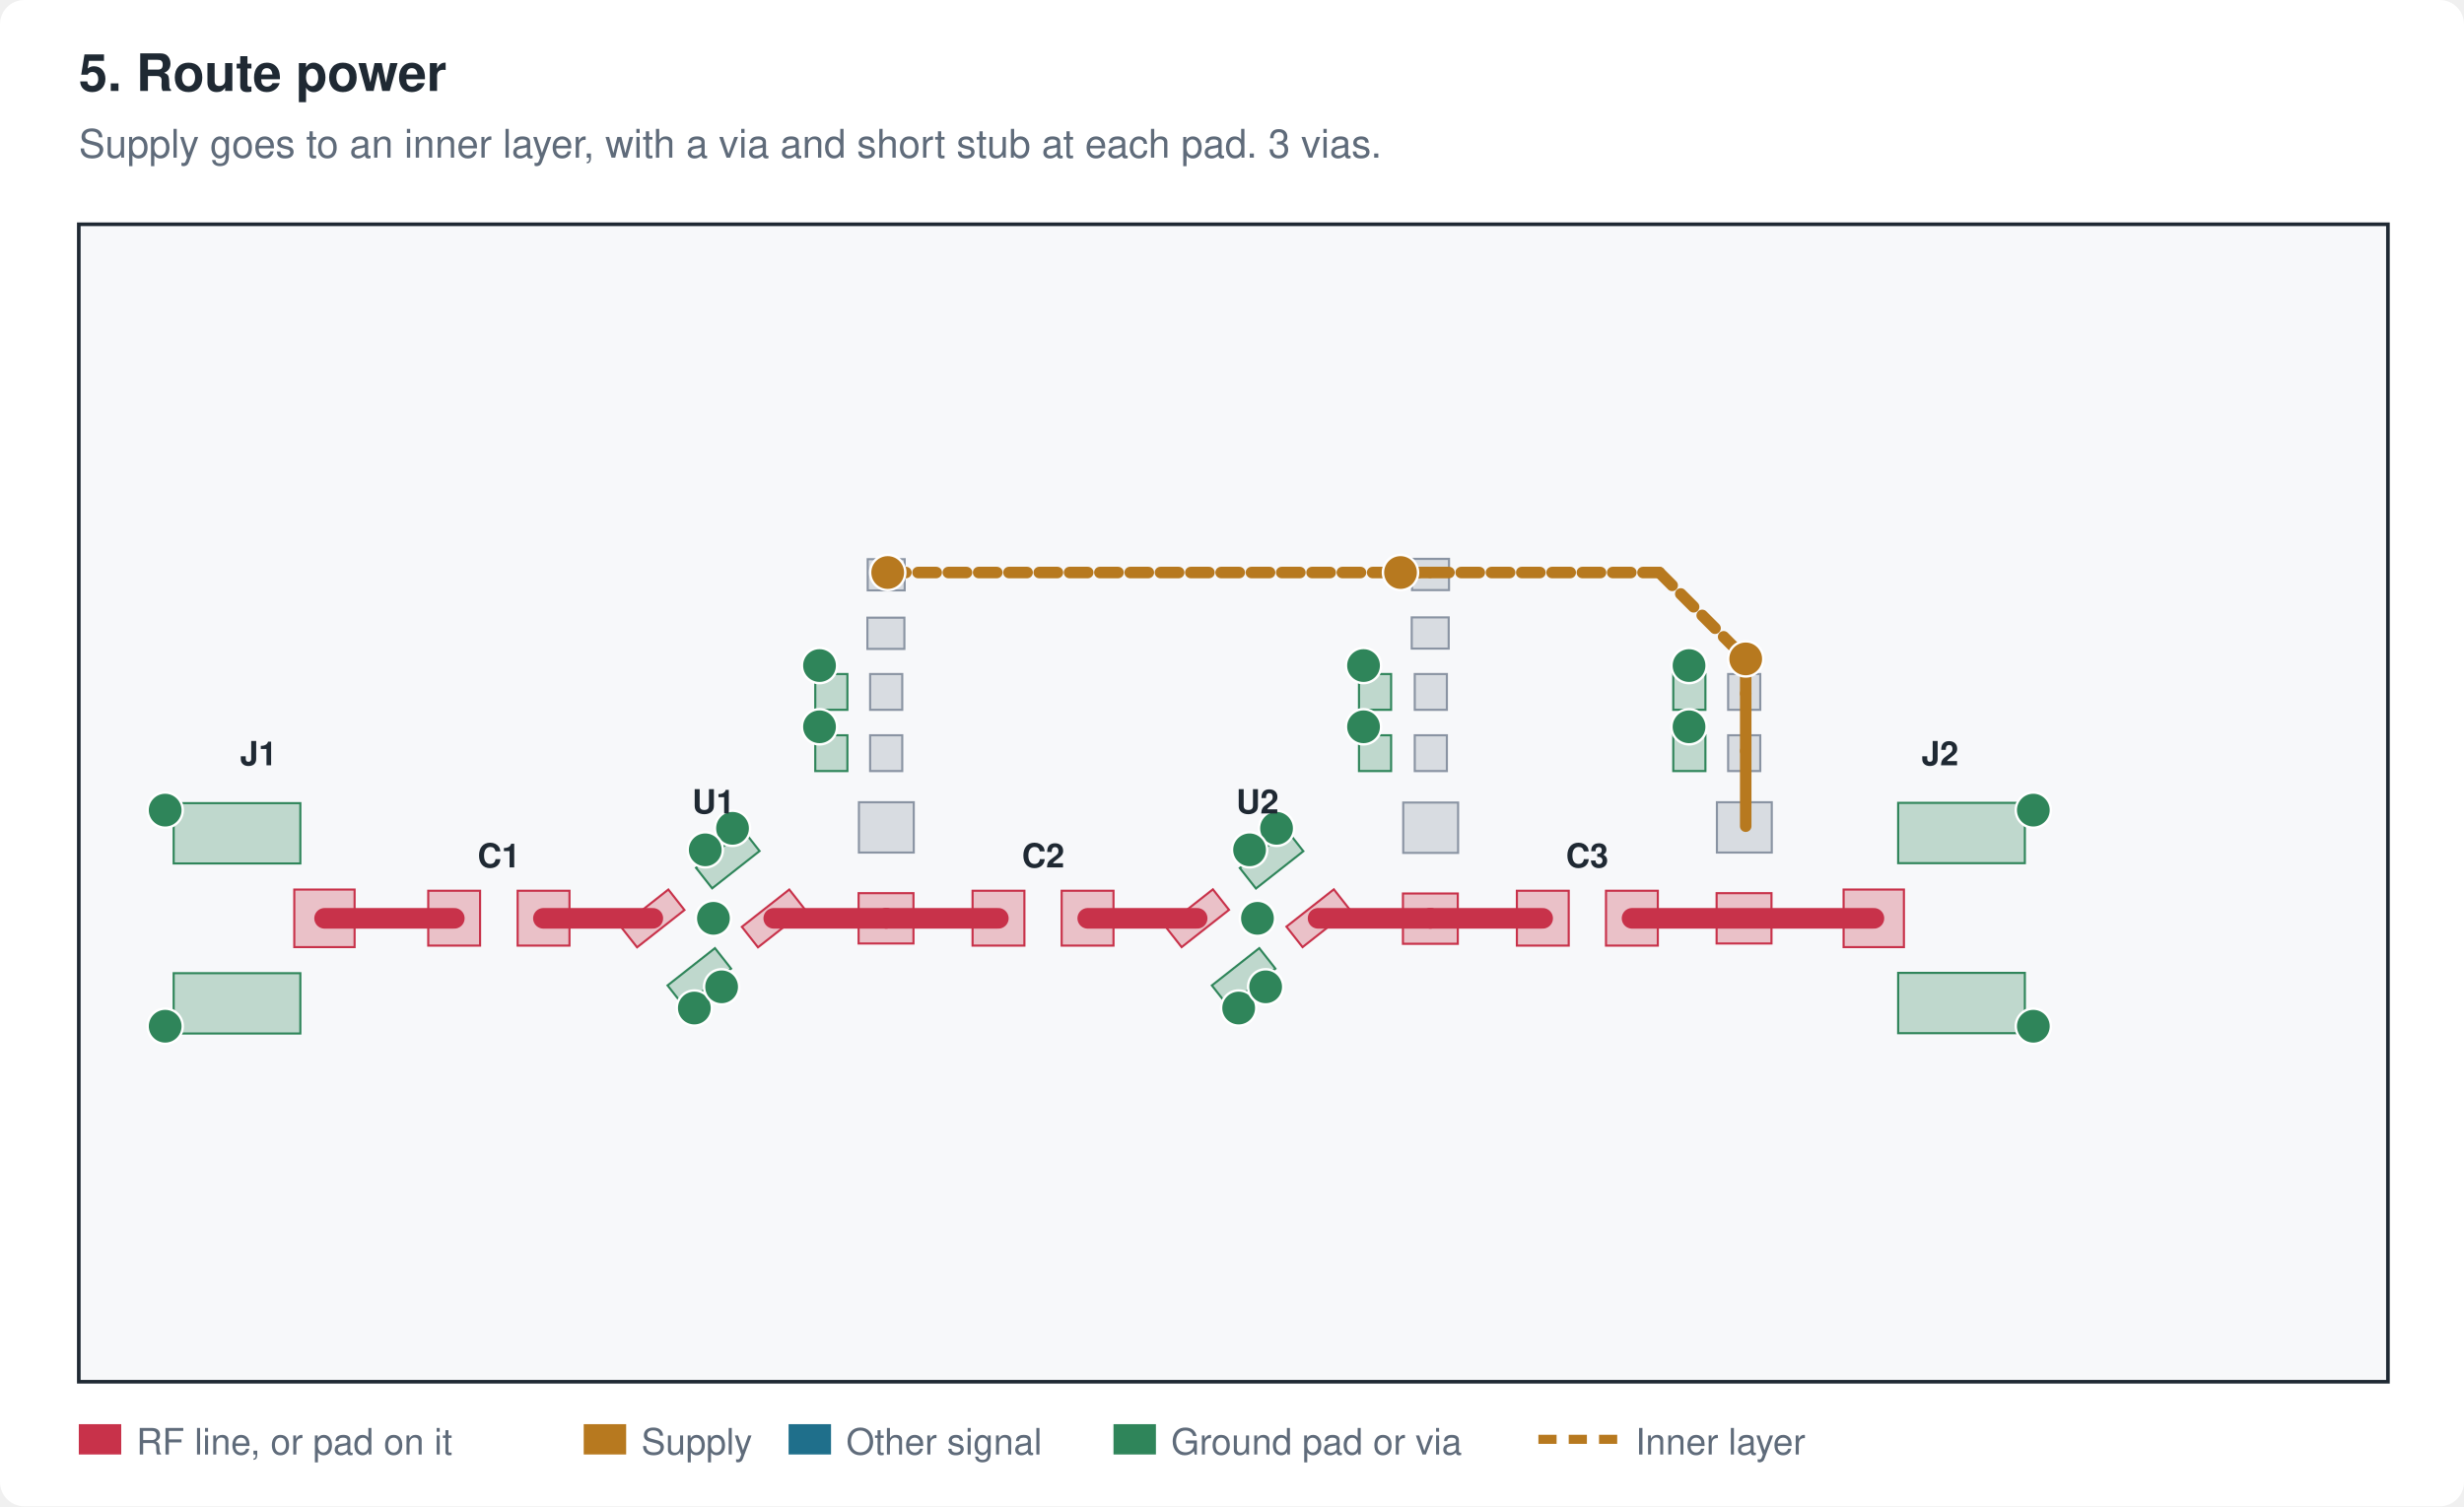
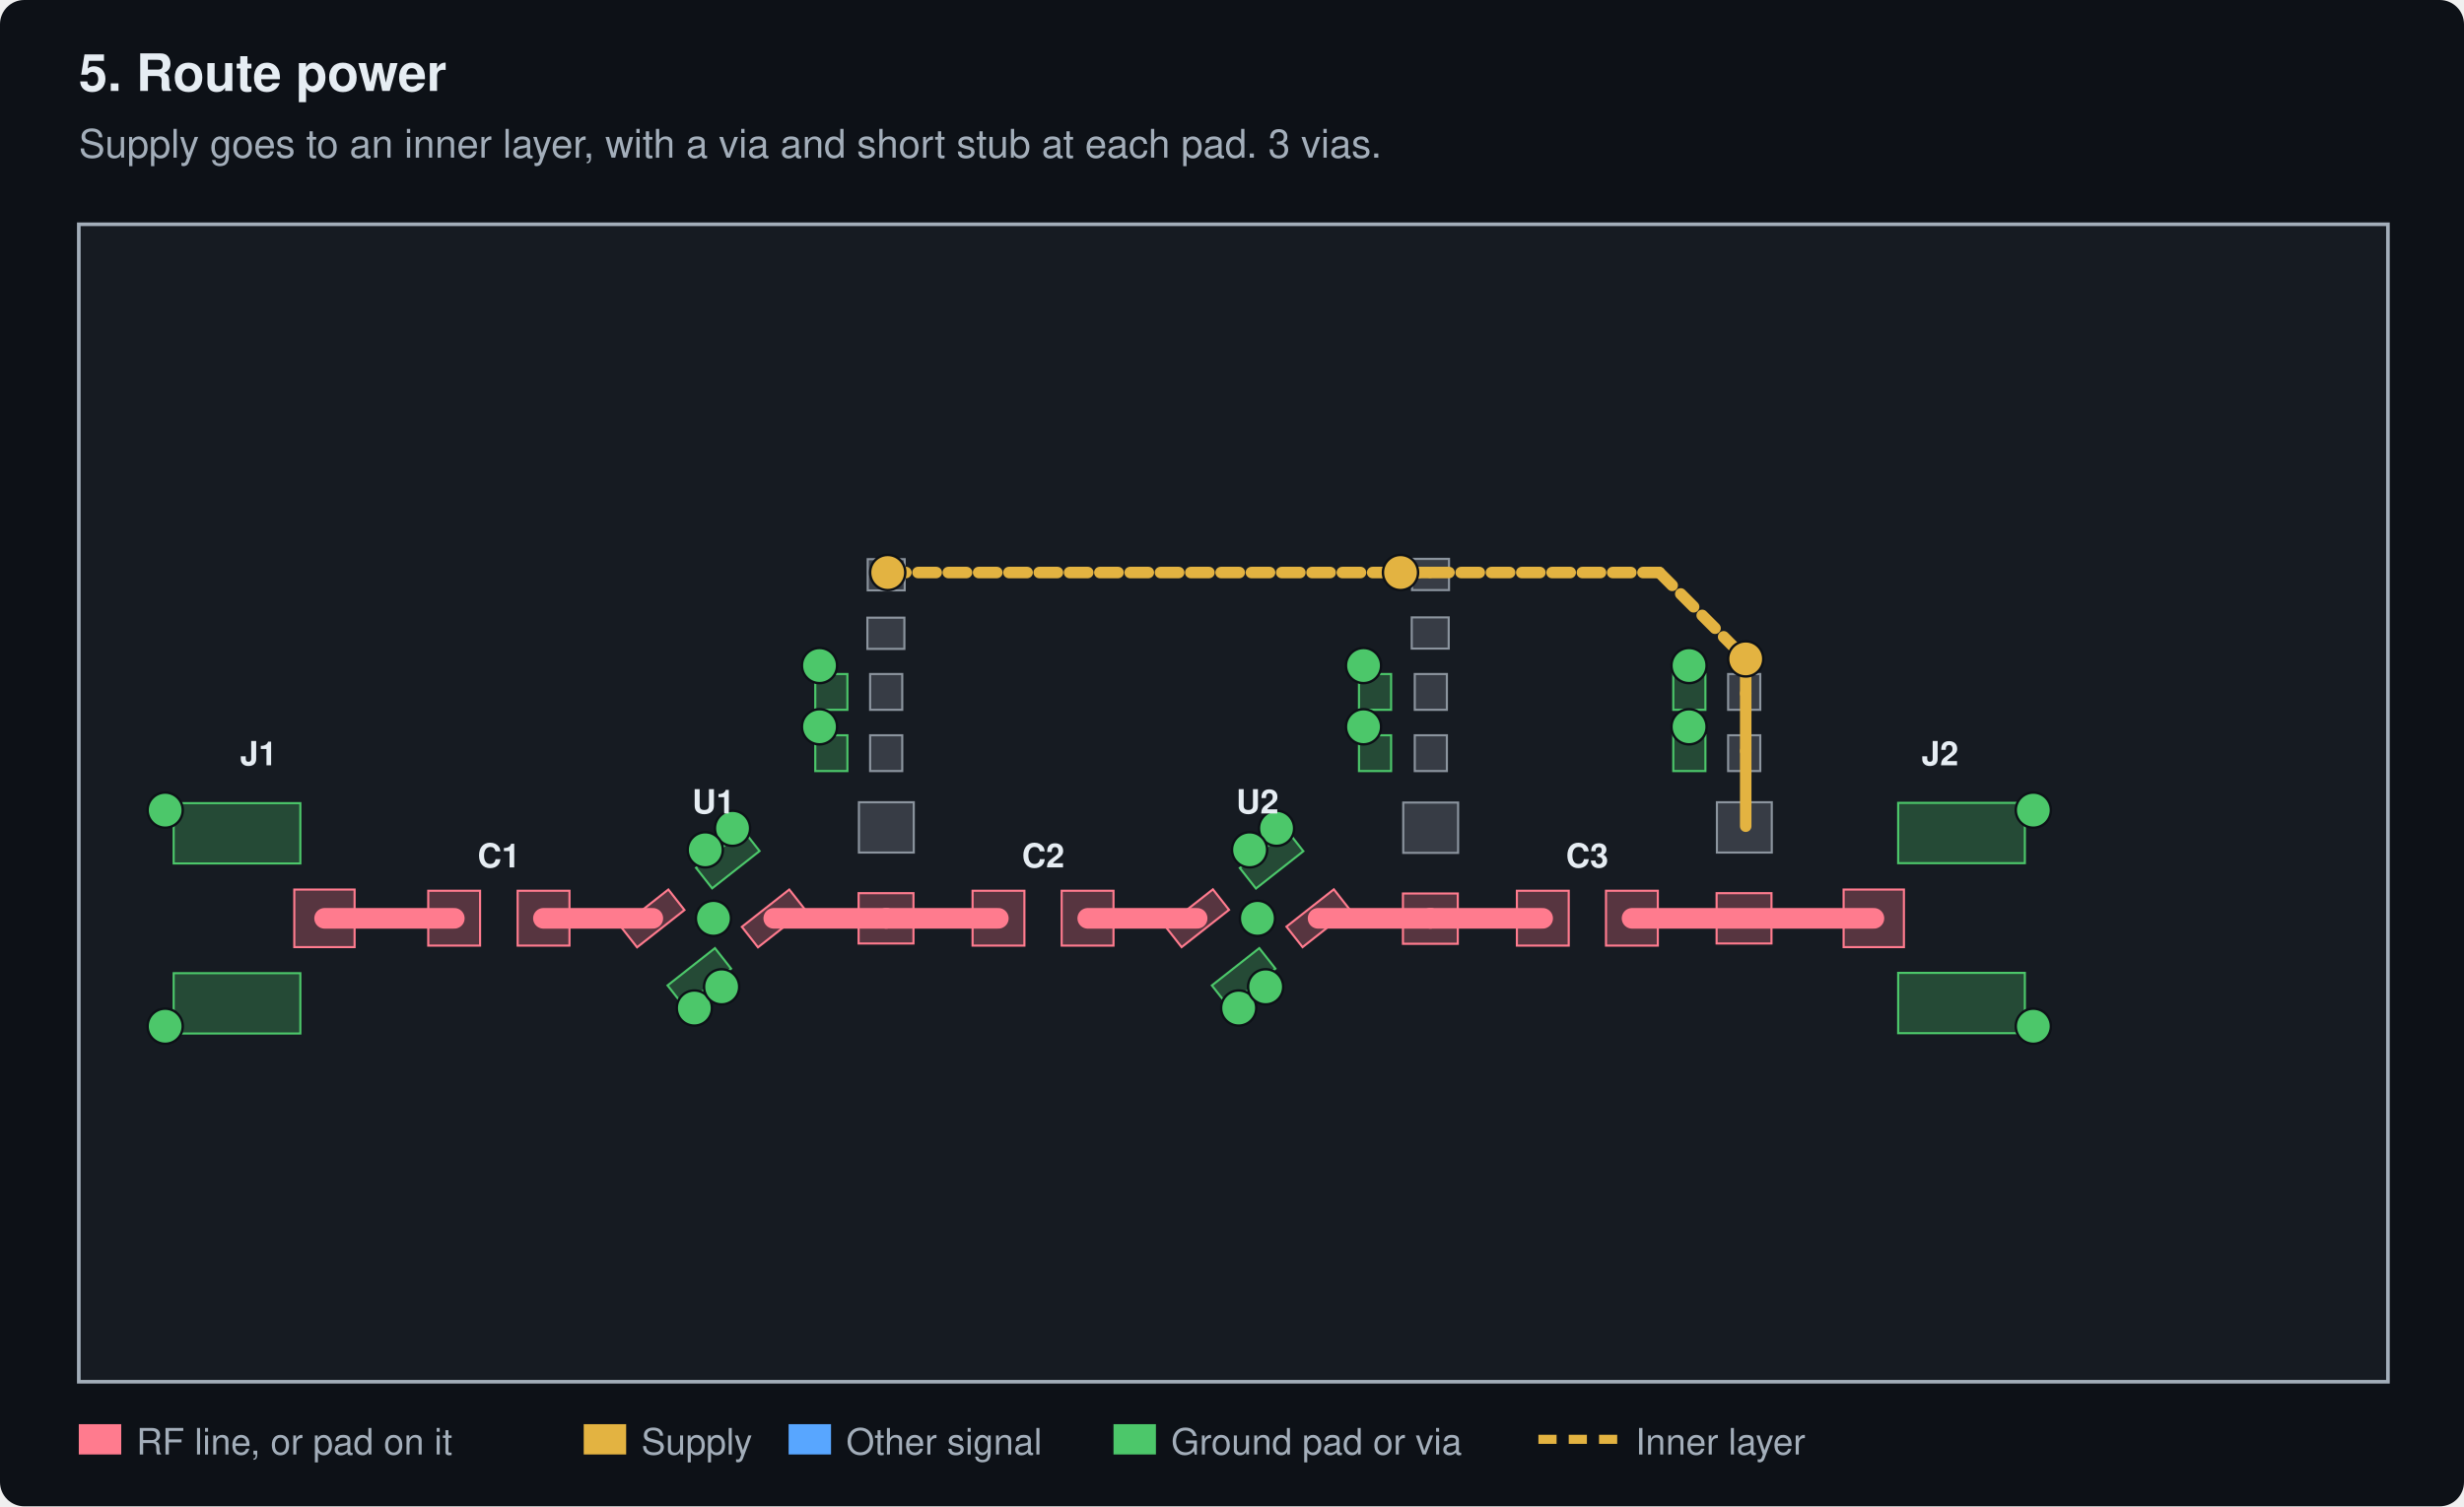
<svg xmlns="http://www.w3.org/2000/svg" viewBox="0 0 813 497" role="img" aria-label="5. Route power. Supply goes to an inner layer, with a via and short stub at each pad. 3 vias." font-family="-apple-system,Segoe UI,Helvetica,Arial,sans-serif">
-   <rect width="813" height="497" fill="#ffffff" rx="8" />
+   <rect width="813" height="497" fill="#0d1117" rx="8" />
  <defs>
    <marker id="a" viewBox="0 0 10 10" refX="9" refY="5" markerWidth="7" markerHeight="7" orient="auto-start-reverse">
-       <path d="M0 0L10 5L0 10z" fill="#5f6b7a" />
+       <path d="M0 0L10 5L0 10z" fill="#a3aeba" />
    </marker>
  </defs>
-   <text x="26.0" y="30.0" font-size="17" fill="#1f2933" text-anchor="start" font-weight="600">5. Route power</text>
-   <text x="26.0" y="52.0" font-size="13" fill="#5f6b7a" text-anchor="start" font-weight="400">Supply goes to an inner layer, with a via and short stub at each pad. 3 vias.</text>
-   <rect x="26" y="74" width="761.9" height="381.9" fill="#f7f8fa" stroke="#1f2933" stroke-width="1.2" />
-   <rect x="141.3" y="293.9" width="17.1" height="18.1" fill="#c8324a" fill-opacity=".28" stroke="#c8324a" stroke-width=".7" transform="rotate(-0.0 149.9 303.0)" />
-   <rect x="170.8" y="293.9" width="17.1" height="18.1" fill="#c8324a" fill-opacity=".28" stroke="#c8324a" stroke-width=".7" transform="rotate(-0.0 179.3 303.0)" />
-   <rect x="570.2" y="242.6" width="10.6" height="11.8" fill="#8a94a3" fill-opacity=".28" stroke="#8a94a3" stroke-width=".7" transform="rotate(-180.0 575.5 248.5)" />
-   <rect x="551.9" y="242.6" width="10.6" height="11.8" fill="#2f855a" fill-opacity=".28" stroke="#2f855a" stroke-width=".7" transform="rotate(-180.0 557.3 248.5)" />
-   <rect x="320.9" y="293.9" width="17.1" height="18.1" fill="#c8324a" fill-opacity=".28" stroke="#c8324a" stroke-width=".7" transform="rotate(-0.0 329.4 303.0)" />
-   <rect x="350.3" y="293.9" width="17.1" height="18.1" fill="#c8324a" fill-opacity=".28" stroke="#c8324a" stroke-width=".7" transform="rotate(-0.0 358.9 303.0)" />
-   <rect x="287.3" y="183.5" width="10.3" height="12.2" fill="#8a94a3" fill-opacity=".28" stroke="#8a94a3" stroke-width=".7" transform="rotate(-270.0 292.4 189.6)" />
-   <rect x="287.3" y="202.9" width="10.3" height="12.2" fill="#8a94a3" fill-opacity=".28" stroke="#8a94a3" stroke-width=".7" transform="rotate(-270.0 292.4 208.9)" />
-   <rect x="424.9" y="298.7" width="19.9" height="8.6" fill="#c8324a" fill-opacity=".28" stroke="#c8324a" stroke-width=".7" transform="rotate(-218.2 434.9 303.0)" />
-   <rect x="409.7" y="279.3" width="19.9" height="8.6" fill="#2f855a" fill-opacity=".28" stroke="#2f855a" stroke-width=".7" transform="rotate(-218.2 419.6 283.6)" />
-   <rect x="385.0" y="298.7" width="19.9" height="8.6" fill="#c8324a" fill-opacity=".28" stroke="#c8324a" stroke-width=".7" transform="rotate(-218.2 395.0 303.0)" />
-   <rect x="400.3" y="318.1" width="19.9" height="8.6" fill="#2f855a" fill-opacity=".28" stroke="#2f855a" stroke-width=".7" transform="rotate(-218.2 410.3 322.4)" />
-   <rect x="463.6" y="293.9" width="16.6" height="18.1" fill="#c8324a" fill-opacity=".28" stroke="#c8324a" stroke-width=".7" transform="rotate(-90.0 472.0 303.0)" />
-   <rect x="463.6" y="264.0" width="16.6" height="18.1" fill="#8a94a3" fill-opacity=".28" stroke="#8a94a3" stroke-width=".7" transform="rotate(-90.0 472.0 273.0)" />
-   <rect x="466.8" y="183.5" width="10.3" height="12.2" fill="#8a94a3" fill-opacity=".28" stroke="#8a94a3" stroke-width=".7" transform="rotate(-270.0 472.0 189.6)" />
-   <rect x="466.8" y="202.9" width="10.3" height="12.2" fill="#8a94a3" fill-opacity=".28" stroke="#8a94a3" stroke-width=".7" transform="rotate(-270.0 472.0 208.9)" />
-   <rect x="287.1" y="222.4" width="10.6" height="11.8" fill="#8a94a3" fill-opacity=".28" stroke="#8a94a3" stroke-width=".7" transform="rotate(-180.0 292.4 228.3)" />
-   <rect x="268.8" y="222.4" width="10.6" height="11.8" fill="#2f855a" fill-opacity=".28" stroke="#2f855a" stroke-width=".7" transform="rotate(-180.0 274.2 228.3)" />
-   <rect x="500.5" y="293.9" width="17.1" height="18.1" fill="#c8324a" fill-opacity=".28" stroke="#c8324a" stroke-width=".7" transform="rotate(-0.0 509.0 303.0)" />
-   <rect x="529.9" y="293.9" width="17.1" height="18.1" fill="#c8324a" fill-opacity=".28" stroke="#c8324a" stroke-width=".7" transform="rotate(-0.0 538.5 303.0)" />
-   <rect x="245.4" y="298.7" width="19.9" height="8.6" fill="#c8324a" fill-opacity=".28" stroke="#c8324a" stroke-width=".7" transform="rotate(-218.2 255.3 303.0)" />
-   <rect x="230.1" y="279.3" width="19.9" height="8.6" fill="#2f855a" fill-opacity=".28" stroke="#2f855a" stroke-width=".7" transform="rotate(-218.2 240.1 283.6)" />
-   <rect x="205.5" y="298.7" width="19.9" height="8.6" fill="#c8324a" fill-opacity=".28" stroke="#c8324a" stroke-width=".7" transform="rotate(-218.2 215.4 303.0)" />
-   <rect x="220.7" y="318.1" width="19.9" height="8.6" fill="#2f855a" fill-opacity=".28" stroke="#2f855a" stroke-width=".7" transform="rotate(-218.2 230.7 322.4)" />
-   <rect x="608.3" y="293.5" width="19.9" height="19.0" fill="#c8324a" fill-opacity=".28" stroke="#c8324a" stroke-width=".7" transform="rotate(-0.0 618.3 303.0)" />
-   <rect x="626.3" y="264.9" width="41.8" height="19.9" fill="#2f855a" fill-opacity=".28" stroke="#2f855a" stroke-width=".7" transform="rotate(-0.0 647.2 274.9)" />
-   <rect x="626.3" y="321.0" width="41.8" height="19.9" fill="#2f855a" fill-opacity=".28" stroke="#2f855a" stroke-width=".7" transform="rotate(-0.0 647.2 331.0)" />
-   <rect x="97.2" y="293.5" width="19.9" height="19.0" fill="#c8324a" fill-opacity=".28" stroke="#c8324a" stroke-width=".7" transform="rotate(-180.0 107.1 303.0)" />
-   <rect x="57.3" y="321.0" width="41.8" height="19.9" fill="#2f855a" fill-opacity=".28" stroke="#2f855a" stroke-width=".7" transform="rotate(-180.0 78.2 331.0)" />
-   <rect x="57.3" y="264.9" width="41.8" height="19.9" fill="#2f855a" fill-opacity=".28" stroke="#2f855a" stroke-width=".7" transform="rotate(-180.0 78.2 274.9)" />
-   <rect x="567.2" y="293.9" width="16.6" height="18.1" fill="#c8324a" fill-opacity=".28" stroke="#c8324a" stroke-width=".7" transform="rotate(-90.0 575.5 303.0)" />
-   <rect x="567.2" y="264.0" width="16.6" height="18.1" fill="#8a94a3" fill-opacity=".28" stroke="#8a94a3" stroke-width=".7" transform="rotate(-90.0 575.5 273.0)" />
-   <rect x="466.6" y="242.6" width="10.6" height="11.8" fill="#8a94a3" fill-opacity=".28" stroke="#8a94a3" stroke-width=".7" transform="rotate(-180.0 472.0 248.5)" />
-   <rect x="448.4" y="242.6" width="10.6" height="11.8" fill="#2f855a" fill-opacity=".28" stroke="#2f855a" stroke-width=".7" transform="rotate(-180.0 453.7 248.5)" />
-   <rect x="570.2" y="222.4" width="10.6" height="11.8" fill="#8a94a3" fill-opacity=".28" stroke="#8a94a3" stroke-width=".7" transform="rotate(-180.0 575.5 228.3)" />
-   <rect x="551.9" y="222.4" width="10.6" height="11.8" fill="#2f855a" fill-opacity=".28" stroke="#2f855a" stroke-width=".7" transform="rotate(-180.0 557.3 228.3)" />
-   <rect x="284.1" y="293.9" width="16.6" height="18.1" fill="#c8324a" fill-opacity=".28" stroke="#c8324a" stroke-width=".7" transform="rotate(-90.0 292.4 303.0)" />
-   <rect x="284.1" y="264.0" width="16.6" height="18.1" fill="#8a94a3" fill-opacity=".28" stroke="#8a94a3" stroke-width=".7" transform="rotate(-90.0 292.4 273.0)" />
-   <rect x="287.1" y="242.6" width="10.6" height="11.8" fill="#8a94a3" fill-opacity=".28" stroke="#8a94a3" stroke-width=".7" transform="rotate(-180.0 292.4 248.5)" />
-   <rect x="268.8" y="242.6" width="10.6" height="11.8" fill="#2f855a" fill-opacity=".28" stroke="#2f855a" stroke-width=".7" transform="rotate(-180.0 274.2 248.5)" />
-   <rect x="466.6" y="222.4" width="10.6" height="11.8" fill="#8a94a3" fill-opacity=".28" stroke="#8a94a3" stroke-width=".7" transform="rotate(-180.0 472.0 228.3)" />
-   <rect x="448.4" y="222.4" width="10.6" height="11.8" fill="#2f855a" fill-opacity=".28" stroke="#2f855a" stroke-width=".7" transform="rotate(-180.0 453.7 228.3)" />
-   <line x1="107.1" y1="303.0" x2="149.9" y2="303.0" stroke="#c8324a" stroke-width="6.8" stroke-linecap="round" />
-   <line x1="179.3" y1="303.0" x2="215.4" y2="303.0" stroke="#c8324a" stroke-width="6.8" stroke-linecap="round" />
-   <line x1="292.4" y1="303.0" x2="329.4" y2="303.0" stroke="#c8324a" stroke-width="6.8" stroke-linecap="round" />
-   <line x1="292.4" y1="303.0" x2="292.4" y2="303.0" stroke="#c8324a" stroke-width="6.8" stroke-linecap="round" />
-   <line x1="255.3" y1="303.0" x2="292.4" y2="303.0" stroke="#c8324a" stroke-width="6.8" stroke-linecap="round" />
-   <line x1="358.9" y1="303.0" x2="395.0" y2="303.0" stroke="#c8324a" stroke-width="6.8" stroke-linecap="round" />
-   <line x1="471.9" y1="303.0" x2="472.0" y2="303.0" stroke="#c8324a" stroke-width="6.8" stroke-linecap="round" />
-   <line x1="472.0" y1="303.0" x2="509.0" y2="303.0" stroke="#c8324a" stroke-width="6.8" stroke-linecap="round" />
-   <line x1="434.9" y1="303.0" x2="471.9" y2="303.0" stroke="#c8324a" stroke-width="6.8" stroke-linecap="round" />
-   <line x1="538.5" y1="303.0" x2="618.3" y2="303.0" stroke="#c8324a" stroke-width="6.8" stroke-linecap="round" />
-   <line x1="462.1" y1="188.9" x2="471.6" y2="188.9" stroke="#b7791f" stroke-width="3.8" stroke-linecap="round" />
-   <line x1="576.0" y1="217.4" x2="576.0" y2="228.8" stroke="#b7791f" stroke-width="3.8" stroke-linecap="round" />
-   <line x1="576.0" y1="228.8" x2="576.0" y2="247.8" stroke="#b7791f" stroke-width="3.8" stroke-linecap="round" />
-   <line x1="576.0" y1="247.8" x2="576.0" y2="272.6" stroke="#b7791f" stroke-width="3.8" stroke-linecap="round" />
-   <line x1="292.9" y1="188.9" x2="462.1" y2="188.9" stroke="#b7791f" stroke-width="3.8" stroke-linecap="round" stroke-dasharray="6 4" />
-   <line x1="462.1" y1="188.9" x2="547.5" y2="188.9" stroke="#b7791f" stroke-width="3.8" stroke-linecap="round" stroke-dasharray="6 4" />
-   <line x1="547.5" y1="188.9" x2="576.0" y2="217.4" stroke="#b7791f" stroke-width="3.8" stroke-linecap="round" stroke-dasharray="6 4" />
-   <circle cx="270.4" cy="219.6" r="5.8" fill="#2f855a" stroke="#ffffff" stroke-width=".8" />
-   <circle cx="235.4" cy="303.0" r="5.8" fill="#2f855a" stroke="#ffffff" stroke-width=".8" />
-   <circle cx="408.7" cy="332.6" r="5.8" fill="#2f855a" stroke="#ffffff" stroke-width=".8" />
-   <circle cx="449.9" cy="239.8" r="5.8" fill="#2f855a" stroke="#ffffff" stroke-width=".8" />
-   <circle cx="557.3" cy="239.8" r="5.8" fill="#2f855a" stroke="#ffffff" stroke-width=".8" />
-   <circle cx="421.2" cy="273.3" r="5.8" fill="#2f855a" stroke="#ffffff" stroke-width=".8" />
-   <circle cx="229.1" cy="332.6" r="5.8" fill="#2f855a" stroke="#ffffff" stroke-width=".8" />
-   <circle cx="670.9" cy="338.6" r="5.8" fill="#2f855a" stroke="#ffffff" stroke-width=".8" />
-   <circle cx="238.1" cy="325.6" r="5.8" fill="#2f855a" stroke="#ffffff" stroke-width=".8" />
-   <circle cx="270.4" cy="239.8" r="5.8" fill="#2f855a" stroke="#ffffff" stroke-width=".8" />
-   <circle cx="417.6" cy="325.6" r="5.8" fill="#2f855a" stroke="#ffffff" stroke-width=".8" />
-   <circle cx="412.3" cy="280.4" r="5.8" fill="#2f855a" stroke="#ffffff" stroke-width=".8" />
-   <circle cx="241.7" cy="273.3" r="5.8" fill="#2f855a" stroke="#ffffff" stroke-width=".8" />
-   <circle cx="54.5" cy="267.3" r="5.8" fill="#2f855a" stroke="#ffffff" stroke-width=".8" />
-   <circle cx="414.9" cy="303.0" r="5.8" fill="#2f855a" stroke="#ffffff" stroke-width=".8" />
-   <circle cx="54.5" cy="338.6" r="5.8" fill="#2f855a" stroke="#ffffff" stroke-width=".8" />
-   <circle cx="670.9" cy="267.3" r="5.8" fill="#2f855a" stroke="#ffffff" stroke-width=".8" />
-   <circle cx="449.9" cy="219.6" r="5.8" fill="#2f855a" stroke="#ffffff" stroke-width=".8" />
-   <circle cx="232.7" cy="280.4" r="5.8" fill="#2f855a" stroke="#ffffff" stroke-width=".8" />
-   <circle cx="557.3" cy="219.6" r="5.8" fill="#2f855a" stroke="#ffffff" stroke-width=".8" />
-   <circle cx="292.9" cy="188.9" r="5.8" fill="#b7791f" stroke="#ffffff" stroke-width=".8" />
-   <circle cx="462.1" cy="188.9" r="5.8" fill="#b7791f" stroke="#ffffff" stroke-width=".8" />
-   <circle cx="576.0" cy="217.4" r="5.8" fill="#b7791f" stroke="#ffffff" stroke-width=".8" />
-   <text x="164.6" y="286.2" font-size="11" fill="#1f2933" text-anchor="middle" font-weight="600">C1</text>
-   <text x="344.2" y="286.2" font-size="11" fill="#1f2933" text-anchor="middle" font-weight="600">C2</text>
-   <text x="414.9" y="268.4" font-size="11" fill="#1f2933" text-anchor="middle" font-weight="600">U2</text>
-   <text x="523.7" y="286.2" font-size="11" fill="#1f2933" text-anchor="middle" font-weight="600">C3</text>
-   <text x="235.4" y="268.4" font-size="11" fill="#1f2933" text-anchor="middle" font-weight="600">U1</text>
-   <text x="640.1" y="252.5" font-size="11" fill="#1f2933" text-anchor="middle" font-weight="600">J2</text>
-   <text x="85.3" y="252.5" font-size="11" fill="#1f2933" text-anchor="middle" font-weight="600">J1</text>
-   <rect x="26" y="469.9" width="14" height="10" fill="#c8324a" />
-   <text x="45.0" y="479.9" font-size="12" fill="#5f6b7a" text-anchor="start" font-weight="400">RF line, or pad on it</text>
-   <rect x="192.6" y="469.9" width="14" height="10" fill="#b7791f" />
-   <text x="211.6" y="479.9" font-size="12" fill="#5f6b7a" text-anchor="start" font-weight="400">Supply</text>
-   <rect x="260.2" y="469.9" width="14" height="10" fill="#1f6f8b" />
-   <text x="279.2" y="479.9" font-size="12" fill="#5f6b7a" text-anchor="start" font-weight="400">Other signal</text>
-   <rect x="367.4" y="469.9" width="14" height="10" fill="#2f855a" />
-   <text x="386.4" y="479.9" font-size="12" fill="#5f6b7a" text-anchor="start" font-weight="400">Ground pad or via</text>
-   <line x1="507.6" y1="474.9" x2="533.6" y2="474.9" stroke="#b7791f" stroke-width="3" stroke-dasharray="6 4" />
-   <text x="539.6" y="479.9" font-size="12" fill="#5f6b7a" text-anchor="start" font-weight="400">Inner layer</text>
+   <text x="26.0" y="30.0" font-size="17" fill="#e6edf3" text-anchor="start" font-weight="600">5. Route power</text>
+   <text x="26.0" y="52.0" font-size="13" fill="#a3aeba" text-anchor="start" font-weight="400">Supply goes to an inner layer, with a via and short stub at each pad. 3 vias.</text>
+   <rect x="26" y="74" width="761.9" height="381.9" fill="#161b22" stroke="#a3aeba" stroke-width="1.2" />
+   <rect x="141.3" y="293.9" width="17.1" height="18.1" fill="#ff7b8e" fill-opacity=".28" stroke="#ff7b8e" stroke-width=".7" transform="rotate(-0.0 149.9 303.0)" />
+   <rect x="170.8" y="293.9" width="17.1" height="18.1" fill="#ff7b8e" fill-opacity=".28" stroke="#ff7b8e" stroke-width=".7" transform="rotate(-0.0 179.3 303.0)" />
+   <rect x="570.2" y="242.6" width="10.6" height="11.8" fill="#8b949e" fill-opacity=".28" stroke="#8b949e" stroke-width=".7" transform="rotate(-180.0 575.5 248.5)" />
+   <rect x="551.9" y="242.6" width="10.6" height="11.8" fill="#4cc76a" fill-opacity=".28" stroke="#4cc76a" stroke-width=".7" transform="rotate(-180.0 557.3 248.5)" />
+   <rect x="320.9" y="293.9" width="17.1" height="18.1" fill="#ff7b8e" fill-opacity=".28" stroke="#ff7b8e" stroke-width=".7" transform="rotate(-0.0 329.4 303.0)" />
+   <rect x="350.3" y="293.9" width="17.1" height="18.1" fill="#ff7b8e" fill-opacity=".28" stroke="#ff7b8e" stroke-width=".7" transform="rotate(-0.0 358.9 303.0)" />
+   <rect x="287.3" y="183.5" width="10.3" height="12.2" fill="#8b949e" fill-opacity=".28" stroke="#8b949e" stroke-width=".7" transform="rotate(-270.0 292.4 189.6)" />
+   <rect x="287.3" y="202.9" width="10.3" height="12.2" fill="#8b949e" fill-opacity=".28" stroke="#8b949e" stroke-width=".7" transform="rotate(-270.0 292.4 208.9)" />
+   <rect x="424.9" y="298.7" width="19.9" height="8.6" fill="#ff7b8e" fill-opacity=".28" stroke="#ff7b8e" stroke-width=".7" transform="rotate(-218.2 434.9 303.0)" />
+   <rect x="409.7" y="279.3" width="19.9" height="8.6" fill="#4cc76a" fill-opacity=".28" stroke="#4cc76a" stroke-width=".7" transform="rotate(-218.2 419.6 283.6)" />
+   <rect x="385.0" y="298.7" width="19.9" height="8.6" fill="#ff7b8e" fill-opacity=".28" stroke="#ff7b8e" stroke-width=".7" transform="rotate(-218.2 395.0 303.0)" />
+   <rect x="400.3" y="318.1" width="19.9" height="8.6" fill="#4cc76a" fill-opacity=".28" stroke="#4cc76a" stroke-width=".7" transform="rotate(-218.2 410.3 322.4)" />
+   <rect x="463.6" y="293.9" width="16.6" height="18.1" fill="#ff7b8e" fill-opacity=".28" stroke="#ff7b8e" stroke-width=".7" transform="rotate(-90.0 472.0 303.0)" />
+   <rect x="463.6" y="264.0" width="16.6" height="18.1" fill="#8b949e" fill-opacity=".28" stroke="#8b949e" stroke-width=".7" transform="rotate(-90.0 472.0 273.0)" />
+   <rect x="466.8" y="183.5" width="10.3" height="12.2" fill="#8b949e" fill-opacity=".28" stroke="#8b949e" stroke-width=".7" transform="rotate(-270.0 472.0 189.6)" />
+   <rect x="466.8" y="202.9" width="10.3" height="12.2" fill="#8b949e" fill-opacity=".28" stroke="#8b949e" stroke-width=".7" transform="rotate(-270.0 472.0 208.9)" />
+   <rect x="287.1" y="222.4" width="10.6" height="11.8" fill="#8b949e" fill-opacity=".28" stroke="#8b949e" stroke-width=".7" transform="rotate(-180.0 292.4 228.3)" />
+   <rect x="268.8" y="222.4" width="10.6" height="11.8" fill="#4cc76a" fill-opacity=".28" stroke="#4cc76a" stroke-width=".7" transform="rotate(-180.0 274.2 228.3)" />
+   <rect x="500.5" y="293.9" width="17.1" height="18.1" fill="#ff7b8e" fill-opacity=".28" stroke="#ff7b8e" stroke-width=".7" transform="rotate(-0.0 509.0 303.0)" />
+   <rect x="529.9" y="293.9" width="17.1" height="18.1" fill="#ff7b8e" fill-opacity=".28" stroke="#ff7b8e" stroke-width=".7" transform="rotate(-0.0 538.5 303.0)" />
+   <rect x="245.4" y="298.7" width="19.9" height="8.6" fill="#ff7b8e" fill-opacity=".28" stroke="#ff7b8e" stroke-width=".7" transform="rotate(-218.2 255.3 303.0)" />
+   <rect x="230.1" y="279.3" width="19.9" height="8.6" fill="#4cc76a" fill-opacity=".28" stroke="#4cc76a" stroke-width=".7" transform="rotate(-218.2 240.1 283.6)" />
+   <rect x="205.5" y="298.7" width="19.9" height="8.6" fill="#ff7b8e" fill-opacity=".28" stroke="#ff7b8e" stroke-width=".7" transform="rotate(-218.2 215.4 303.0)" />
+   <rect x="220.7" y="318.1" width="19.9" height="8.6" fill="#4cc76a" fill-opacity=".28" stroke="#4cc76a" stroke-width=".7" transform="rotate(-218.2 230.7 322.4)" />
+   <rect x="608.3" y="293.5" width="19.9" height="19.0" fill="#ff7b8e" fill-opacity=".28" stroke="#ff7b8e" stroke-width=".7" transform="rotate(-0.0 618.3 303.0)" />
+   <rect x="626.3" y="264.9" width="41.8" height="19.9" fill="#4cc76a" fill-opacity=".28" stroke="#4cc76a" stroke-width=".7" transform="rotate(-0.0 647.2 274.9)" />
+   <rect x="626.3" y="321.0" width="41.8" height="19.9" fill="#4cc76a" fill-opacity=".28" stroke="#4cc76a" stroke-width=".7" transform="rotate(-0.0 647.2 331.0)" />
+   <rect x="97.2" y="293.5" width="19.9" height="19.0" fill="#ff7b8e" fill-opacity=".28" stroke="#ff7b8e" stroke-width=".7" transform="rotate(-180.0 107.1 303.0)" />
+   <rect x="57.3" y="321.0" width="41.8" height="19.9" fill="#4cc76a" fill-opacity=".28" stroke="#4cc76a" stroke-width=".7" transform="rotate(-180.0 78.2 331.0)" />
+   <rect x="57.3" y="264.9" width="41.8" height="19.9" fill="#4cc76a" fill-opacity=".28" stroke="#4cc76a" stroke-width=".7" transform="rotate(-180.0 78.2 274.9)" />
+   <rect x="567.2" y="293.9" width="16.6" height="18.1" fill="#ff7b8e" fill-opacity=".28" stroke="#ff7b8e" stroke-width=".7" transform="rotate(-90.0 575.5 303.0)" />
+   <rect x="567.2" y="264.0" width="16.6" height="18.1" fill="#8b949e" fill-opacity=".28" stroke="#8b949e" stroke-width=".7" transform="rotate(-90.0 575.5 273.0)" />
+   <rect x="466.6" y="242.6" width="10.6" height="11.8" fill="#8b949e" fill-opacity=".28" stroke="#8b949e" stroke-width=".7" transform="rotate(-180.0 472.0 248.5)" />
+   <rect x="448.4" y="242.6" width="10.6" height="11.8" fill="#4cc76a" fill-opacity=".28" stroke="#4cc76a" stroke-width=".7" transform="rotate(-180.0 453.7 248.5)" />
+   <rect x="570.2" y="222.4" width="10.6" height="11.8" fill="#8b949e" fill-opacity=".28" stroke="#8b949e" stroke-width=".7" transform="rotate(-180.0 575.5 228.3)" />
+   <rect x="551.9" y="222.4" width="10.6" height="11.8" fill="#4cc76a" fill-opacity=".28" stroke="#4cc76a" stroke-width=".7" transform="rotate(-180.0 557.3 228.3)" />
+   <rect x="284.1" y="293.9" width="16.6" height="18.1" fill="#ff7b8e" fill-opacity=".28" stroke="#ff7b8e" stroke-width=".7" transform="rotate(-90.0 292.4 303.0)" />
+   <rect x="284.1" y="264.0" width="16.6" height="18.1" fill="#8b949e" fill-opacity=".28" stroke="#8b949e" stroke-width=".7" transform="rotate(-90.0 292.4 273.0)" />
+   <rect x="287.1" y="242.6" width="10.6" height="11.8" fill="#8b949e" fill-opacity=".28" stroke="#8b949e" stroke-width=".7" transform="rotate(-180.0 292.4 248.5)" />
+   <rect x="268.8" y="242.6" width="10.6" height="11.8" fill="#4cc76a" fill-opacity=".28" stroke="#4cc76a" stroke-width=".7" transform="rotate(-180.0 274.2 248.5)" />
+   <rect x="466.6" y="222.4" width="10.6" height="11.8" fill="#8b949e" fill-opacity=".28" stroke="#8b949e" stroke-width=".7" transform="rotate(-180.0 472.0 228.3)" />
+   <rect x="448.4" y="222.4" width="10.6" height="11.8" fill="#4cc76a" fill-opacity=".28" stroke="#4cc76a" stroke-width=".7" transform="rotate(-180.0 453.7 228.3)" />
+   <line x1="107.1" y1="303.0" x2="149.9" y2="303.0" stroke="#ff7b8e" stroke-width="6.8" stroke-linecap="round" />
+   <line x1="179.3" y1="303.0" x2="215.4" y2="303.0" stroke="#ff7b8e" stroke-width="6.8" stroke-linecap="round" />
+   <line x1="292.4" y1="303.0" x2="329.4" y2="303.0" stroke="#ff7b8e" stroke-width="6.8" stroke-linecap="round" />
+   <line x1="292.4" y1="303.0" x2="292.4" y2="303.0" stroke="#ff7b8e" stroke-width="6.8" stroke-linecap="round" />
+   <line x1="255.3" y1="303.0" x2="292.4" y2="303.0" stroke="#ff7b8e" stroke-width="6.8" stroke-linecap="round" />
+   <line x1="358.9" y1="303.0" x2="395.0" y2="303.0" stroke="#ff7b8e" stroke-width="6.8" stroke-linecap="round" />
+   <line x1="471.9" y1="303.0" x2="472.0" y2="303.0" stroke="#ff7b8e" stroke-width="6.8" stroke-linecap="round" />
+   <line x1="472.0" y1="303.0" x2="509.0" y2="303.0" stroke="#ff7b8e" stroke-width="6.8" stroke-linecap="round" />
+   <line x1="434.9" y1="303.0" x2="471.9" y2="303.0" stroke="#ff7b8e" stroke-width="6.8" stroke-linecap="round" />
+   <line x1="538.5" y1="303.0" x2="618.3" y2="303.0" stroke="#ff7b8e" stroke-width="6.8" stroke-linecap="round" />
+   <line x1="462.1" y1="188.9" x2="471.6" y2="188.9" stroke="#e3b341" stroke-width="3.8" stroke-linecap="round" />
+   <line x1="576.0" y1="217.4" x2="576.0" y2="228.8" stroke="#e3b341" stroke-width="3.8" stroke-linecap="round" />
+   <line x1="576.0" y1="228.8" x2="576.0" y2="247.8" stroke="#e3b341" stroke-width="3.8" stroke-linecap="round" />
+   <line x1="576.0" y1="247.8" x2="576.0" y2="272.6" stroke="#e3b341" stroke-width="3.8" stroke-linecap="round" />
+   <line x1="292.9" y1="188.9" x2="462.1" y2="188.9" stroke="#e3b341" stroke-width="3.8" stroke-linecap="round" stroke-dasharray="6 4" />
+   <line x1="462.1" y1="188.9" x2="547.5" y2="188.9" stroke="#e3b341" stroke-width="3.8" stroke-linecap="round" stroke-dasharray="6 4" />
+   <line x1="547.5" y1="188.9" x2="576.0" y2="217.4" stroke="#e3b341" stroke-width="3.8" stroke-linecap="round" stroke-dasharray="6 4" />
+   <circle cx="270.4" cy="219.6" r="5.8" fill="#4cc76a" stroke="#0d1117" stroke-width=".8" />
+   <circle cx="235.4" cy="303.0" r="5.8" fill="#4cc76a" stroke="#0d1117" stroke-width=".8" />
+   <circle cx="408.7" cy="332.6" r="5.8" fill="#4cc76a" stroke="#0d1117" stroke-width=".8" />
+   <circle cx="449.9" cy="239.8" r="5.8" fill="#4cc76a" stroke="#0d1117" stroke-width=".8" />
+   <circle cx="557.3" cy="239.8" r="5.8" fill="#4cc76a" stroke="#0d1117" stroke-width=".8" />
+   <circle cx="421.2" cy="273.3" r="5.8" fill="#4cc76a" stroke="#0d1117" stroke-width=".8" />
+   <circle cx="229.1" cy="332.6" r="5.8" fill="#4cc76a" stroke="#0d1117" stroke-width=".8" />
+   <circle cx="670.9" cy="338.6" r="5.8" fill="#4cc76a" stroke="#0d1117" stroke-width=".8" />
+   <circle cx="238.1" cy="325.6" r="5.8" fill="#4cc76a" stroke="#0d1117" stroke-width=".8" />
+   <circle cx="270.4" cy="239.8" r="5.8" fill="#4cc76a" stroke="#0d1117" stroke-width=".8" />
+   <circle cx="417.6" cy="325.6" r="5.8" fill="#4cc76a" stroke="#0d1117" stroke-width=".8" />
+   <circle cx="412.3" cy="280.4" r="5.8" fill="#4cc76a" stroke="#0d1117" stroke-width=".8" />
+   <circle cx="241.7" cy="273.3" r="5.8" fill="#4cc76a" stroke="#0d1117" stroke-width=".8" />
+   <circle cx="54.5" cy="267.3" r="5.8" fill="#4cc76a" stroke="#0d1117" stroke-width=".8" />
+   <circle cx="414.9" cy="303.0" r="5.8" fill="#4cc76a" stroke="#0d1117" stroke-width=".8" />
+   <circle cx="54.5" cy="338.6" r="5.8" fill="#4cc76a" stroke="#0d1117" stroke-width=".8" />
+   <circle cx="670.9" cy="267.3" r="5.8" fill="#4cc76a" stroke="#0d1117" stroke-width=".8" />
+   <circle cx="449.9" cy="219.6" r="5.8" fill="#4cc76a" stroke="#0d1117" stroke-width=".8" />
+   <circle cx="232.7" cy="280.4" r="5.8" fill="#4cc76a" stroke="#0d1117" stroke-width=".8" />
+   <circle cx="557.3" cy="219.6" r="5.8" fill="#4cc76a" stroke="#0d1117" stroke-width=".8" />
+   <circle cx="292.9" cy="188.9" r="5.8" fill="#e3b341" stroke="#0d1117" stroke-width=".8" />
+   <circle cx="462.1" cy="188.9" r="5.8" fill="#e3b341" stroke="#0d1117" stroke-width=".8" />
+   <circle cx="576.0" cy="217.4" r="5.8" fill="#e3b341" stroke="#0d1117" stroke-width=".8" />
+   <text x="164.6" y="286.2" font-size="11" fill="#e6edf3" text-anchor="middle" font-weight="600">C1</text>
+   <text x="344.2" y="286.2" font-size="11" fill="#e6edf3" text-anchor="middle" font-weight="600">C2</text>
+   <text x="414.9" y="268.4" font-size="11" fill="#e6edf3" text-anchor="middle" font-weight="600">U2</text>
+   <text x="523.7" y="286.2" font-size="11" fill="#e6edf3" text-anchor="middle" font-weight="600">C3</text>
+   <text x="235.4" y="268.4" font-size="11" fill="#e6edf3" text-anchor="middle" font-weight="600">U1</text>
+   <text x="640.1" y="252.5" font-size="11" fill="#e6edf3" text-anchor="middle" font-weight="600">J2</text>
+   <text x="85.3" y="252.5" font-size="11" fill="#e6edf3" text-anchor="middle" font-weight="600">J1</text>
+   <rect x="26" y="469.9" width="14" height="10" fill="#ff7b8e" />
+   <text x="45.0" y="479.9" font-size="12" fill="#a3aeba" text-anchor="start" font-weight="400">RF line, or pad on it</text>
+   <rect x="192.6" y="469.9" width="14" height="10" fill="#e3b341" />
+   <text x="211.6" y="479.9" font-size="12" fill="#a3aeba" text-anchor="start" font-weight="400">Supply</text>
+   <rect x="260.2" y="469.9" width="14" height="10" fill="#58a6ff" />
+   <text x="279.2" y="479.9" font-size="12" fill="#a3aeba" text-anchor="start" font-weight="400">Other signal</text>
+   <rect x="367.4" y="469.9" width="14" height="10" fill="#4cc76a" />
+   <text x="386.4" y="479.9" font-size="12" fill="#a3aeba" text-anchor="start" font-weight="400">Ground pad or via</text>
+   <line x1="507.6" y1="474.9" x2="533.6" y2="474.9" stroke="#e3b341" stroke-width="3" stroke-dasharray="6 4" />
+   <text x="539.6" y="479.9" font-size="12" fill="#a3aeba" text-anchor="start" font-weight="400">Inner layer</text>
</svg>
